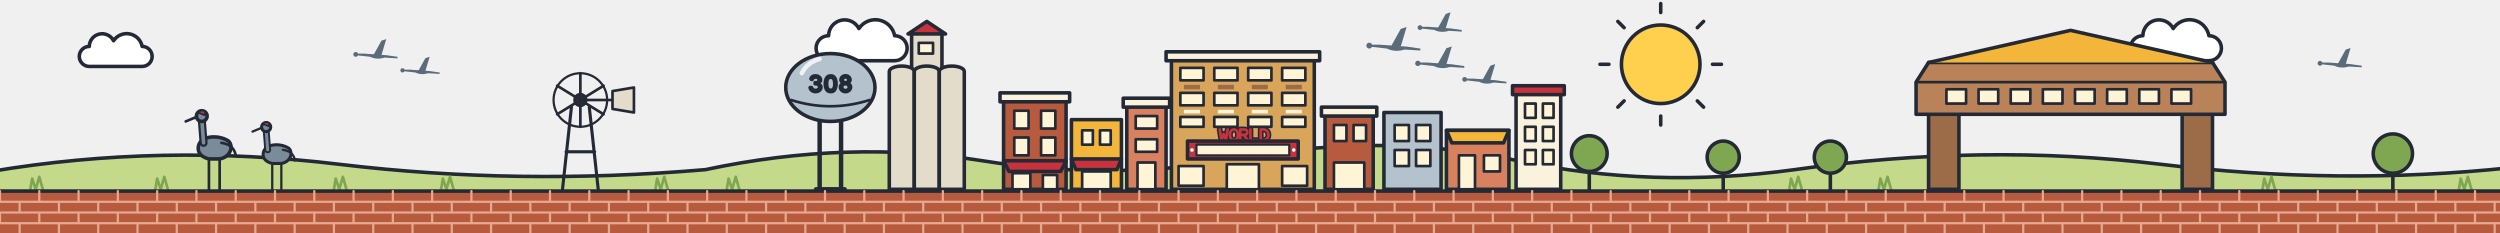
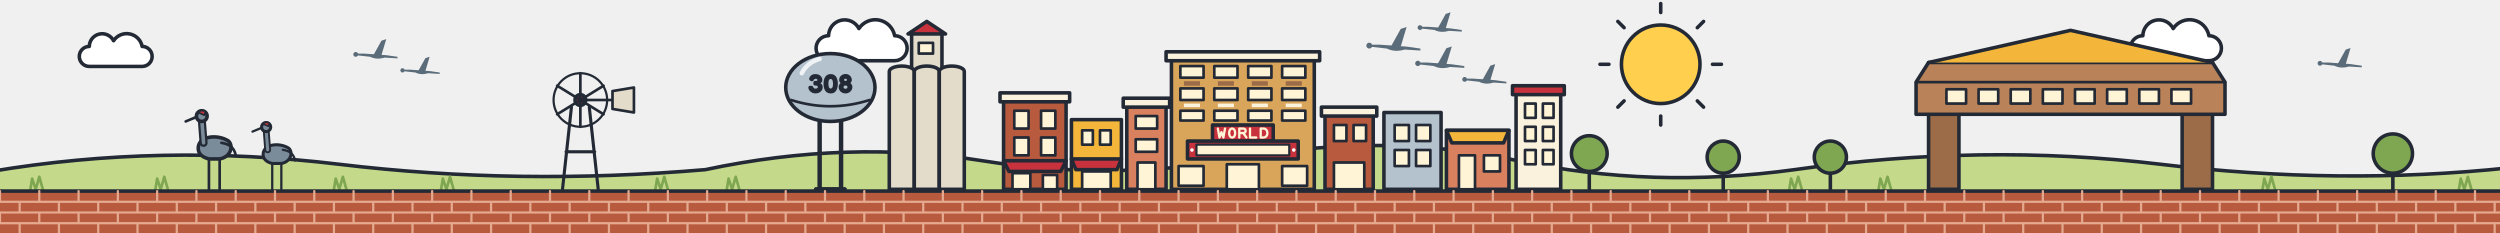
<svg xmlns="http://www.w3.org/2000/svg" viewBox="-800 0 2800 260" role="img" aria-label="Cartoon Kearney, Nebraska skyline: sandhill cranes over a golden sun, a grain elevator, brick Central Avenue storefronts, the World Theatre, the Archway and the Platte River prairie">
  <g stroke="#232A35" stroke-width="4" stroke-linejoin="round" stroke-linecap="round">
    <path d="M1118 72L1128 72M1101 113L1108 120M1060 130L1060 140M1019 113L1012 120M1002 72L992 72M1019 31L1012 24M1060 14L1060 4M1101 31L1108 24" fill="none" />
    <circle cx="1060" cy="72" r="44" fill="#FFCF4D" />
    <path transform="translate(128 40) scale(1)" d="M0 0a18 18 0 0 1 34-8a22 22 0 0 1 40 8a14 14 0 0 1 0 28h-74a14 14 0 0 1 0-28z" fill="#FFFFFF" vector-effect="non-scaling-stroke" />
    <path transform="translate(1600 40) scale(1)" d="M0 0a18 18 0 0 1 34-8a22 22 0 0 1 40 8a14 14 0 0 1 0 28h-74a14 14 0 0 1 0-28z" fill="#FFFFFF" vector-effect="non-scaling-stroke" />
    <path transform="translate(-700 52) scale(0.8)" d="M0 0a18 18 0 0 1 34-8a22 22 0 0 1 40 8a14 14 0 0 1 0 28h-74a14 14 0 0 1 0-28z" fill="#FFFFFF" vector-effect="non-scaling-stroke" />
    <g transform="translate(760 50) scale(1.1)" fill="#5A6B79" stroke="none">
      <path d="M-14 0L14 2L28 4L28 6L12 5Q2 8 -6 4L-24 2L-24 0Z" />
      <path d="M-2 2L8 -16L14 -18L8 2Z" />
      <circle cx="-24" cy="1" r="3" />
    </g>
    <g transform="translate(812 70) scale(1.0)" fill="#5A6B79" stroke="none">
      <path d="M-14 0L14 2L28 4L28 6L12 5Q2 8 -6 4L-24 2L-24 0Z" />
      <path d="M-2 2L8 -16L14 -18L8 2Z" />
      <circle cx="-24" cy="1" r="3" />
    </g>
    <g transform="translate(862 88) scale(0.9)" fill="#5A6B79" stroke="none">
      <path d="M-14 0L14 2L28 4L28 6L12 5Q2 8 -6 4L-24 2L-24 0Z" />
      <path d="M-2 2L8 -16L14 -18L8 2Z" />
      <circle cx="-24" cy="1" r="3" />
    </g>
    <g transform="translate(812 30) scale(0.9)" fill="#5A6B79" stroke="none">
      <path d="M-14 0L14 2L28 4L28 6L12 5Q2 8 -6 4L-24 2L-24 0Z" />
      <path d="M-2 2L8 -16L14 -18L8 2Z" />
      <circle cx="-24" cy="1" r="3" />
    </g>
    <g transform="translate(-380 60) scale(0.9)" fill="#5A6B79" stroke="none">
      <path d="M-14 0L14 2L28 4L28 6L12 5Q2 8 -6 4L-24 2L-24 0Z" />
      <path d="M-2 2L8 -16L14 -18L8 2Z" />
      <circle cx="-24" cy="1" r="3" />
    </g>
    <g transform="translate(-330 78) scale(0.8)" fill="#5A6B79" stroke="none">
      <path d="M-14 0L14 2L28 4L28 6L12 5Q2 8 -6 4L-24 2L-24 0Z" />
      <path d="M-2 2L8 -16L14 -18L8 2Z" />
      <circle cx="-24" cy="1" r="3" />
    </g>
    <g transform="translate(1820 70) scale(0.9)" fill="#5A6B79" stroke="none">
      <path d="M-14 0L14 2L28 4L28 6L12 5Q2 8 -6 4L-24 2L-24 0Z" />
      <path d="M-2 2L8 -16L14 -18L8 2Z" />
      <circle cx="-24" cy="1" r="3" />
    </g>
    <path d="M-810 192Q-620 160 -420 184T-10 190Q150 156 300 180T600 176T900 180T1210 190Q1420 160 1620 184T2010 188V216H-810Z" fill="#C5D98A" />
    <g transform="translate(-560 212) scale(1.0)">
      <path d="M-6 0V-34M6 0V-34" fill="none" stroke-width="3" />
      <path d="M-18 -46C-18 -60 4 -62 16 -54C22 -48 18 -36 6 -34H-6C-14 -36 -18 -40 -18 -46Z" fill="#7A8B99" />
      <path d="M-12 -52L-14 -78" fill="none" stroke-width="9" />
      <path d="M-12 -52L-14 -78" fill="none" stroke="#7A8B99" stroke-width="4" />
      <circle cx="-14" cy="-82" r="6" fill="#7A8B99" />
      <path d="M-18 -86a5 4 0 0 1 8 -1l-1 4z" fill="#C8323C" stroke-width="2" />
      <path d="M-20 -81L-32 -76" fill="none" stroke-width="3" />
      <path d="M8 -52Q22 -50 24 -38" fill="none" stroke-width="3" />
    </g>
    <g transform="translate(-490 212) scale(0.85)">
      <path d="M-6 0V-34M6 0V-34" fill="none" stroke-width="3" />
      <path d="M-18 -46C-18 -60 4 -62 16 -54C22 -48 18 -36 6 -34H-6C-14 -36 -18 -40 -18 -46Z" fill="#7A8B99" />
      <path d="M-12 -52L-14 -78" fill="none" stroke-width="9" />
      <path d="M-12 -52L-14 -78" fill="none" stroke="#7A8B99" stroke-width="4" />
      <circle cx="-14" cy="-82" r="6" fill="#7A8B99" />
      <path d="M-18 -86a5 4 0 0 1 8 -1l-1 4z" fill="#C8323C" stroke-width="2" />
      <path d="M-20 -81L-32 -76" fill="none" stroke-width="3" />
      <path d="M8 -52Q22 -50 24 -38" fill="none" stroke-width="3" />
    </g>
    <path d="M-170 212L-160 120M-130 212L-140 120M-166 170H-134" fill="none" stroke-width="3.5" />
    <circle cx="-150" cy="112" r="6" fill="#C8323C" />
    <path d="M-150 112L-150 82M-150 112L-176 128M-150 112L-124 128M-150 112L-176 96M-150 112L-124 96M-150 112L-150 142" fill="none" stroke-width="3" />
    <circle cx="-150" cy="112" r="30" fill="none" stroke-width="2.5" />
    <path d="M-150 112H-112" fill="none" stroke-width="3" />
    <path d="M-114 102L-90 98V126L-114 122Z" fill="#E3DCCB" stroke-width="3" />
    <rect x="1360" y="96" width="34" height="116" fill="#9C6B48" />
    <rect x="1644" y="96" width="34" height="116" fill="#9C6B48" />
    <path d="M1346 128V92L1360 70H1678L1692 92V128Z" fill="#B98258" />
    <path d="M1346 92H1692" fill="none" stroke-width="3" />
    <g fill="#FFF4D6" stroke-width="3">
      <rect x="1380" y="100" width="22" height="16" />
      <rect x="1416" y="100" width="22" height="16" />
      <rect x="1452" y="100" width="22" height="16" />
      <rect x="1488" y="100" width="22" height="16" />
      <rect x="1524" y="100" width="22" height="16" />
      <rect x="1560" y="100" width="22" height="16" />
      <rect x="1596" y="100" width="22" height="16" />
      <rect x="1632" y="100" width="22" height="16" />
    </g>
    <path d="M1360 70L1519 34L1678 70" fill="#F4B63A" />
    <path d="M1880 212v-18" fill="none" />
    <circle cx="1880" cy="172" r="22" fill="#7FA650" />
    <path d="M1250 212v-18" fill="none" />
    <circle cx="1250" cy="176" r="18" fill="#7FA650" />
    <path d="M-766 212l2-12 4 12 4-14 4 14M-626 212l2-12 4 12 4-14 4 14M-426 212l2-12 4 12 4-14 4 14M-306 212l2-12 4 12 4-14 4 14M-66 212l2-12 4 12 4-14 4 14M14 212l2-12 4 12 4-14 4 14M1204 212l2-12 4 12 4-14 4 14M1304 212l2-12 4 12 4-14 4 14M1734 212l2-12 4 12 4-14 4 14M1954 212l2-12 4 12 4-14 4 14" fill="none" stroke="#7FA650" stroke-width="3" />
    <path d="M118 212V128M142 212V128" fill="none" stroke-width="5" />
    <path d="M114 212h32" fill="none" stroke-width="5" />
    <ellipse cx="130" cy="98" rx="50" ry="38" fill="#B4C2CD" />
    <path d="M86 112Q130 126 174 112" fill="none" stroke-width="3" />
    <path d="M113.37 104.63Q111.75 104.63 110.31 104.09Q108.87 103.55 107.74 102.6Q106.62 101.66 105.99 100.44Q105.36 99.23 105.36 97.91Q105.36 96.02 108.36 96.02Q109.2 96.02 109.63 96.17Q110.06 96.32 110.34 96.69Q110.61 97.07 110.88 97.76Q110.88 97.76 111.07 98.14Q111.27 98.51 111.81 98.89Q112.34 99.26 113.39 99.26Q114.2 99.26 114.78 99.05Q115.34 98.84 115.66 98.45Q115.97 98.06 115.97 97.55Q115.97 96.95 115.67 96.56Q115.38 96.17 114.87 95.99Q114.36 95.81 113.67 95.81Q113 95.81 112.38 95.72Q111.75 95.63 111.34 95.09Q110.94 94.55 110.94 93.2Q110.94 91.82 111.34 91.29Q111.75 90.77 112.39 90.69Q113.03 90.62 113.7 90.62Q114.3 90.62 114.7 90.55Q115.11 90.47 115.31 90.26Q115.53 90.05 115.53 89.66Q115.53 89.21 115.3 88.9Q115.08 88.58 114.66 88.41Q114.23 88.25 113.67 88.25Q112.95 88.25 112.53 88.43Q112.11 88.61 111.88 88.9Q111.66 89.18 111.5 89.45Q110.94 90.71 109.99 90.97Q109.05 91.22 107.73 90.5Q106.44 89.72 106.25 88.85Q106.08 87.98 106.67 86.78Q106.67 86.81 106.84 86.44Q107 86.06 107.45 85.49Q107.91 84.92 108.66 84.34Q109.41 83.75 110.58 83.36Q111.75 82.97 113.37 82.97Q115.25 82.97 116.68 83.57Q118.11 84.17 119.08 85.13Q120.06 86.09 120.55 87.25Q121.05 88.4 121.05 89.54Q121.05 90.65 120.67 91.42Q120.3 92.18 119.8 92.62Q119.31 93.05 118.97 93.23Q119.25 93.41 119.67 93.75Q120.09 94.1 120.49 94.64Q120.89 95.18 121.18 95.89Q121.47 96.59 121.47 97.49Q121.47 99.56 120.42 101.16Q119.37 102.77 117.53 103.7Q115.7 104.63 113.37 104.63ZM130.47 104.66Q128.37 104.66 126.91 103.92Q125.45 103.19 124.56 101.99Q123.66 100.79 123.16 99.35Q122.67 97.91 122.49 96.45Q122.31 95 122.31 93.8Q122.31 92.72 122.49 91.31Q122.67 89.9 123.13 88.45Q123.59 86.99 124.5 85.75Q125.4 84.5 126.85 83.73Q128.31 82.97 130.41 82.97Q132.44 82.97 133.87 83.72Q135.3 84.47 136.18 85.69Q137.06 86.9 137.56 88.36Q138.06 89.81 138.24 91.25Q138.42 92.69 138.42 93.83Q138.42 95.03 138.22 96.48Q138.03 97.94 137.53 99.38Q137.03 100.82 136.15 102.02Q135.27 103.22 133.87 103.94Q132.47 104.66 130.47 104.66ZM130.34 99.14Q131.12 99.14 131.61 98.77Q132.09 98.39 132.36 97.79Q132.62 97.19 132.75 96.48Q132.87 95.78 132.9 95.11Q132.93 94.43 132.93 93.95V93.8Q132.93 92.06 132.64 90.88Q132.36 89.69 131.8 89.08Q131.25 88.46 130.38 88.46Q129.47 88.46 128.91 89.06Q128.34 89.66 128.06 90.86Q127.8 92.06 127.8 93.83Q127.8 95.54 128.08 96.72Q128.37 97.91 128.94 98.53Q129.5 99.14 130.34 99.14ZM147.03 104.66Q144.84 104.66 143.08 103.72Q141.33 102.77 140.29 101.13Q139.25 99.5 139.25 97.43Q139.25 96.44 139.59 95.62Q139.92 94.79 140.37 94.19Q140.81 93.59 141.19 93.25Q141.56 92.9 141.66 92.83Q141.75 92.75 141.36 93.02Q141.81 93.32 141.64 93.22Q141.47 93.11 141.04 92.63Q140.61 92.15 140.23 91.34Q139.86 90.53 139.86 89.45Q139.86 87.59 140.81 86.11Q141.78 84.62 143.41 83.73Q145.05 82.85 147.03 82.85Q148.97 82.85 150.56 83.73Q152.16 84.62 153.1 86.15Q154.05 87.68 154.05 89.57Q154.05 90.29 153.81 90.94Q153.56 91.58 153.24 92.07Q152.91 92.57 152.63 92.87Q152.37 93.17 152.32 93.23Q152.28 93.29 152.58 93.02Q152.22 92.75 152.31 92.83Q152.4 92.9 152.77 93.26Q153.15 93.62 153.58 94.22Q154.02 94.82 154.33 95.64Q154.65 96.47 154.65 97.43Q154.65 99.14 153.96 100.49Q153.27 101.84 152.14 102.77Q151.02 103.7 149.68 104.18Q148.34 104.66 147.03 104.66ZM147 99.41Q147.69 99.41 148.17 99.19Q148.65 98.96 148.9 98.54Q149.16 98.12 149.16 97.55Q149.16 96.98 148.9 96.58Q148.65 96.17 148.15 95.96Q147.66 95.75 146.94 95.75Q146.25 95.75 145.75 95.96Q145.25 96.17 145 96.58Q144.75 96.98 144.75 97.55Q144.75 98.12 145.01 98.54Q145.28 98.96 145.78 99.19Q146.28 99.41 147 99.41ZM147 90.68Q147.5 90.68 147.85 90.53Q148.19 90.38 148.38 90.09Q148.56 89.81 148.56 89.42Q148.56 89.03 148.36 88.75Q148.17 88.46 147.82 88.31Q147.48 88.16 146.97 88.16Q146.49 88.16 146.12 88.31Q145.77 88.46 145.59 88.75Q145.41 89.03 145.41 89.42Q145.41 89.81 145.6 90.09Q145.8 90.38 146.16 90.53Q146.52 90.68 147 90.68Z" fill="#232A35" stroke="none" />
    <path d="M98 82Q104 70 118 66" fill="none" stroke="#FFFFFF" stroke-width="5" opacity="0.8" />
    <rect x="221" y="36" width="34" height="46" fill="#E3DCCB" />
    <path d="M217 38L238 24L259 38Z" fill="#C8323C" />
    <path d="M196 212V80a14 6 0 0 1 28 0V212Z" fill="#E3DCCB" />
    <path d="M224 212V80a14 6 0 0 1 28 0V212Z" fill="#E3DCCB" />
    <path d="M252 212V80a14 6 0 0 1 28 0V212Z" fill="#E3DCCB" />
    <rect x="229" y="48" width="16" height="12" fill="#FFF4D6" stroke-width="3" />
    <rect x="324" y="112" width="70" height="100" fill="#B85A3E" />
    <rect x="320" y="104" width="78" height="10" fill="#FBF2DE" />
    <rect x="400" y="134" width="56" height="78" fill="#F4B63A" />
    <rect x="462" y="118" width="44" height="94" fill="#D9805F" />
    <rect x="458" y="110" width="52" height="10" fill="#FBF2DE" />
    <g fill="#FFF4D6" stroke-width="3">
      <rect x="336" y="124" width="16" height="20" />
      <rect x="366" y="124" width="16" height="20" />
      <rect x="336" y="154" width="16" height="20" />
      <rect x="366" y="154" width="16" height="20" />
      <rect x="412" y="146" width="12" height="16" />
      <rect x="432" y="146" width="12" height="16" />
      <rect x="472" y="130" width="24" height="14" />
      <rect x="472" y="156" width="24" height="14" />
    </g>
    <path d="M324 180h70l-6 12h-58zM400 178h56l-5 12h-46z" fill="#C8323C" />
    <g fill="#FFF4D6" stroke-width="3">
      <rect x="334" y="194" width="20" height="18" />
      <rect x="368" y="196" width="16" height="16" />
      <rect x="412" y="192" width="32" height="20" />
      <rect x="474" y="182" width="20" height="30" />
    </g>
    <rect x="512" y="66" width="160" height="146" fill="#D9A55A" />
    <rect x="506" y="58" width="172" height="10" fill="#FBF2DE" />
    <g fill="#FFF4D6" stroke-width="3">
-       <rect x="522" y="76" width="26" height="14" />
-       <rect x="560" y="76" width="26" height="14" />
-       <rect x="598" y="76" width="26" height="14" />
-       <rect x="636" y="76" width="26" height="14" />
-       <rect x="522" y="104" width="26" height="14" />
-       <rect x="560" y="104" width="26" height="14" />
-       <rect x="598" y="104" width="26" height="14" />
-       <rect x="636" y="104" width="26" height="14" />
-       <rect x="522" y="131" width="26" height="11" />
-       <rect x="560" y="131" width="26" height="11" />
-       <rect x="598" y="131" width="26" height="11" />
-       <rect x="636" y="131" width="26" height="11" />
+       <rect x="522" y="74" width="26" height="13" />
+       <rect x="560" y="74" width="26" height="13" />
+       <rect x="598" y="74" width="26" height="13" />
+       <rect x="636" y="74" width="26" height="13" />
+       <rect x="522" y="99" width="26" height="13" />
+       <rect x="560" y="99" width="26" height="13" />
+       <rect x="598" y="99" width="26" height="13" />
+       <rect x="636" y="99" width="26" height="13" />
+       <rect x="522" y="124" width="26" height="11" />
+       <rect x="560" y="124" width="26" height="11" />
+       <rect x="598" y="124" width="26" height="11" />
+       <rect x="636" y="124" width="26" height="11" />
    </g>
    <g fill="#9C6B48" stroke="none">
-       <rect x="526" y="95" width="18" height="5" />
-       <rect x="564" y="95" width="18" height="5" />
-       <rect x="602" y="95" width="18" height="5" />
-       <rect x="640" y="95" width="18" height="5" />
+       <rect x="526" y="91" width="18" height="5" />
+       <rect x="564" y="91" width="18" height="5" />
+       <rect x="602" y="91" width="18" height="5" />
+       <rect x="640" y="91" width="18" height="5" />
    </g>
    <g fill="#FBF2DE" stroke="none">
-       <rect x="526" y="123" width="18" height="4" />
-       <rect x="564" y="123" width="18" height="4" />
-       <rect x="602" y="123" width="18" height="4" />
-       <rect x="640" y="123" width="18" height="4" />
-     </g>
-     <path d="M 566 145 L 568 157 L 570.5 150 L 573 157 L 575 145M 582 145 C 576 145 576 157 582 157 C 588 157 588 145 582 145 ZM 589 157 V 145 H 594 C 598 145 598 151 594 151 H 589 M 593 151 L 597.5 157M 600.5 145 V 157 H 608.5M 612 145 V 157 H 615 C 622.5 157 622.5 145 615 145 Z" fill="none" stroke-width="6.5" />
-     <path d="M 566 145 L 568 157 L 570.5 150 L 573 157 L 575 145M 582 145 C 576 145 576 157 582 157 C 588 157 588 145 582 145 ZM 589 157 V 145 H 594 C 598 145 598 151 594 151 H 589 M 593 151 L 597.5 157M 600.5 145 V 157 H 608.5M 612 145 V 157 H 615 C 622.5 157 622.5 145 615 145 Z" fill="none" stroke="#C8323C" stroke-width="3" />
+       <rect x="526" y="116" width="18" height="4" />
+       <rect x="564" y="116" width="18" height="4" />
+       <rect x="602" y="116" width="18" height="4" />
+       <rect x="640" y="116" width="18" height="4" />
+     </g>
+     <rect x="558" y="140" width="68" height="18" fill="#C8323C" />
+     <path d="M 564 144 L 565.8 154 L 568 148 L 570.2 154 L 572 144M 580 144 C 575.5 144 575.5 154 580 154 C 584.5 154 584.5 144 580 144 ZM 588 154 V 144 H 592.5 C 596 144 596 149 592.5 149 H 588 M 592.5 149 L 596 154M 600 144 V 154 H 607M 612 144 V 154 H 615 C 621 154 621 144 615 144 Z" fill="none" stroke="#FFF4D6" stroke-width="2.6" />
    <rect x="530" y="158" width="124" height="20" fill="#C8323C" />
    <rect x="540" y="162" width="104" height="12" fill="#FFF4D6" stroke-width="2.5" />
    <g fill="#FFFFFF" stroke="none">
      <circle cx="535" cy="168" r="2" />
      <circle cx="649" cy="168" r="2" />
    </g>
    <g fill="#FFF4D6" stroke-width="3">
      <rect x="520" y="186" width="28" height="22" />
      <rect x="574" y="184" width="36" height="28" />
      <rect x="636" y="186" width="28" height="22" />
    </g>
    <rect x="684" y="128" width="54" height="84" fill="#B85A3E" />
    <rect x="680" y="120" width="62" height="10" fill="#FBF2DE" />
    <g fill="#FFF4D6" stroke-width="3">
      <rect x="694" y="140" width="14" height="18" />
      <rect x="716" y="140" width="14" height="18" />
      <rect x="694" y="182" width="34" height="30" />
    </g>
    <rect x="750" y="126" width="64" height="86" fill="#B4C2CD" />
    <rect x="820" y="146" width="70" height="66" fill="#D9805F" />
    <path d="M820 146h70l-6 14h-58z" fill="#F4B63A" />
    <g fill="#FFF4D6" stroke-width="3">
      <rect x="762" y="140" width="16" height="18" />
      <rect x="786" y="140" width="16" height="18" />
      <rect x="762" y="168" width="16" height="18" />
      <rect x="786" y="168" width="16" height="18" />
      <rect x="834" y="174" width="18" height="38" />
      <rect x="862" y="174" width="18" height="18" />
    </g>
    <rect x="898" y="104" width="50" height="108" fill="#FBF2DE" />
    <rect x="894" y="96" width="58" height="10" fill="#C8323C" />
    <g fill="#FFF4D6" stroke-width="3">
      <rect x="908" y="116" width="12" height="16" />
      <rect x="928" y="116" width="12" height="16" />
      <rect x="908" y="142" width="12" height="16" />
      <rect x="928" y="142" width="12" height="16" />
      <rect x="908" y="168" width="12" height="16" />
      <rect x="928" y="168" width="12" height="16" />
    </g>
    <path d="M980 212v-20" fill="none" />
    <circle cx="980" cy="172" r="20" fill="#7FA650" />
    <path d="M1130 212v-18" fill="none" />
    <circle cx="1130" cy="176" r="18" fill="#7FA650" />
    <path d="M-810 214H2010V264H-810Z" fill="#B85A3E" />
    <path d="M-800 226H2000M-800 238H2000M-800 250H2000M-800 214V226M-756 214V226M-712 214V226M-668 214V226M-624 214V226M-580 214V226M-536 214V226M-492 214V226M-448 214V226M-404 214V226M-360 214V226M-316 214V226M-272 214V226M-228 214V226M-184 214V226M-140 214V226M-96 214V226M-52 214V226M-8 214V226M36 214V226M80 214V226M124 214V226M168 214V226M212 214V226M256 214V226M300 214V226M344 214V226M388 214V226M432 214V226M476 214V226M520 214V226M564 214V226M608 214V226M652 214V226M696 214V226M740 214V226M784 214V226M828 214V226M872 214V226M916 214V226M960 214V226M1004 214V226M1048 214V226M1092 214V226M1136 214V226M1180 214V226M1224 214V226M1268 214V226M1312 214V226M1356 214V226M1400 214V226M1444 214V226M1488 214V226M1532 214V226M1576 214V226M1620 214V226M1664 214V226M1708 214V226M1752 214V226M1796 214V226M1840 214V226M1884 214V226M1928 214V226M1972 214V226M-778 226V238M-734 226V238M-690 226V238M-646 226V238M-602 226V238M-558 226V238M-514 226V238M-470 226V238M-426 226V238M-382 226V238M-338 226V238M-294 226V238M-250 226V238M-206 226V238M-162 226V238M-118 226V238M-74 226V238M-30 226V238M14 226V238M58 226V238M102 226V238M146 226V238M190 226V238M234 226V238M278 226V238M322 226V238M366 226V238M410 226V238M454 226V238M498 226V238M542 226V238M586 226V238M630 226V238M674 226V238M718 226V238M762 226V238M806 226V238M850 226V238M894 226V238M938 226V238M982 226V238M1026 226V238M1070 226V238M1114 226V238M1158 226V238M1202 226V238M1246 226V238M1290 226V238M1334 226V238M1378 226V238M1422 226V238M1466 226V238M1510 226V238M1554 226V238M1598 226V238M1642 226V238M1686 226V238M1730 226V238M1774 226V238M1818 226V238M1862 226V238M1906 226V238M1950 226V238M1994 226V238M-800 238V250M-756 238V250M-712 238V250M-668 238V250M-624 238V250M-580 238V250M-536 238V250M-492 238V250M-448 238V250M-404 238V250M-360 238V250M-316 238V250M-272 238V250M-228 238V250M-184 238V250M-140 238V250M-96 238V250M-52 238V250M-8 238V250M36 238V250M80 238V250M124 238V250M168 238V250M212 238V250M256 238V250M300 238V250M344 238V250M388 238V250M432 238V250M476 238V250M520 238V250M564 238V250M608 238V250M652 238V250M696 238V250M740 238V250M784 238V250M828 238V250M872 238V250M916 238V250M960 238V250M1004 238V250M1048 238V250M1092 238V250M1136 238V250M1180 238V250M1224 238V250M1268 238V250M1312 238V250M1356 238V250M1400 238V250M1444 238V250M1488 238V250M1532 238V250M1576 238V250M1620 238V250M1664 238V250M1708 238V250M1752 238V250M1796 238V250M1840 238V250M1884 238V250M1928 238V250M1972 238V250M-778 250V262M-734 250V262M-690 250V262M-646 250V262M-602 250V262M-558 250V262M-514 250V262M-470 250V262M-426 250V262M-382 250V262M-338 250V262M-294 250V262M-250 250V262M-206 250V262M-162 250V262M-118 250V262M-74 250V262M-30 250V262M14 250V262M58 250V262M102 250V262M146 250V262M190 250V262M234 250V262M278 250V262M322 250V262M366 250V262M410 250V262M454 250V262M498 250V262M542 250V262M586 250V262M630 250V262M674 250V262M718 250V262M762 250V262M806 250V262M850 250V262M894 250V262M938 250V262M982 250V262M1026 250V262M1070 250V262M1114 250V262M1158 250V262M1202 250V262M1246 250V262M1290 250V262M1334 250V262M1378 250V262M1422 250V262M1466 250V262M1510 250V262M1554 250V262M1598 250V262M1642 250V262M1686 250V262M1730 250V262M1774 250V262M1818 250V262M1862 250V262M1906 250V262M1950 250V262M1994 250V262" fill="none" stroke="#E4A98E" stroke-width="2.5" />
  </g>
</svg>
